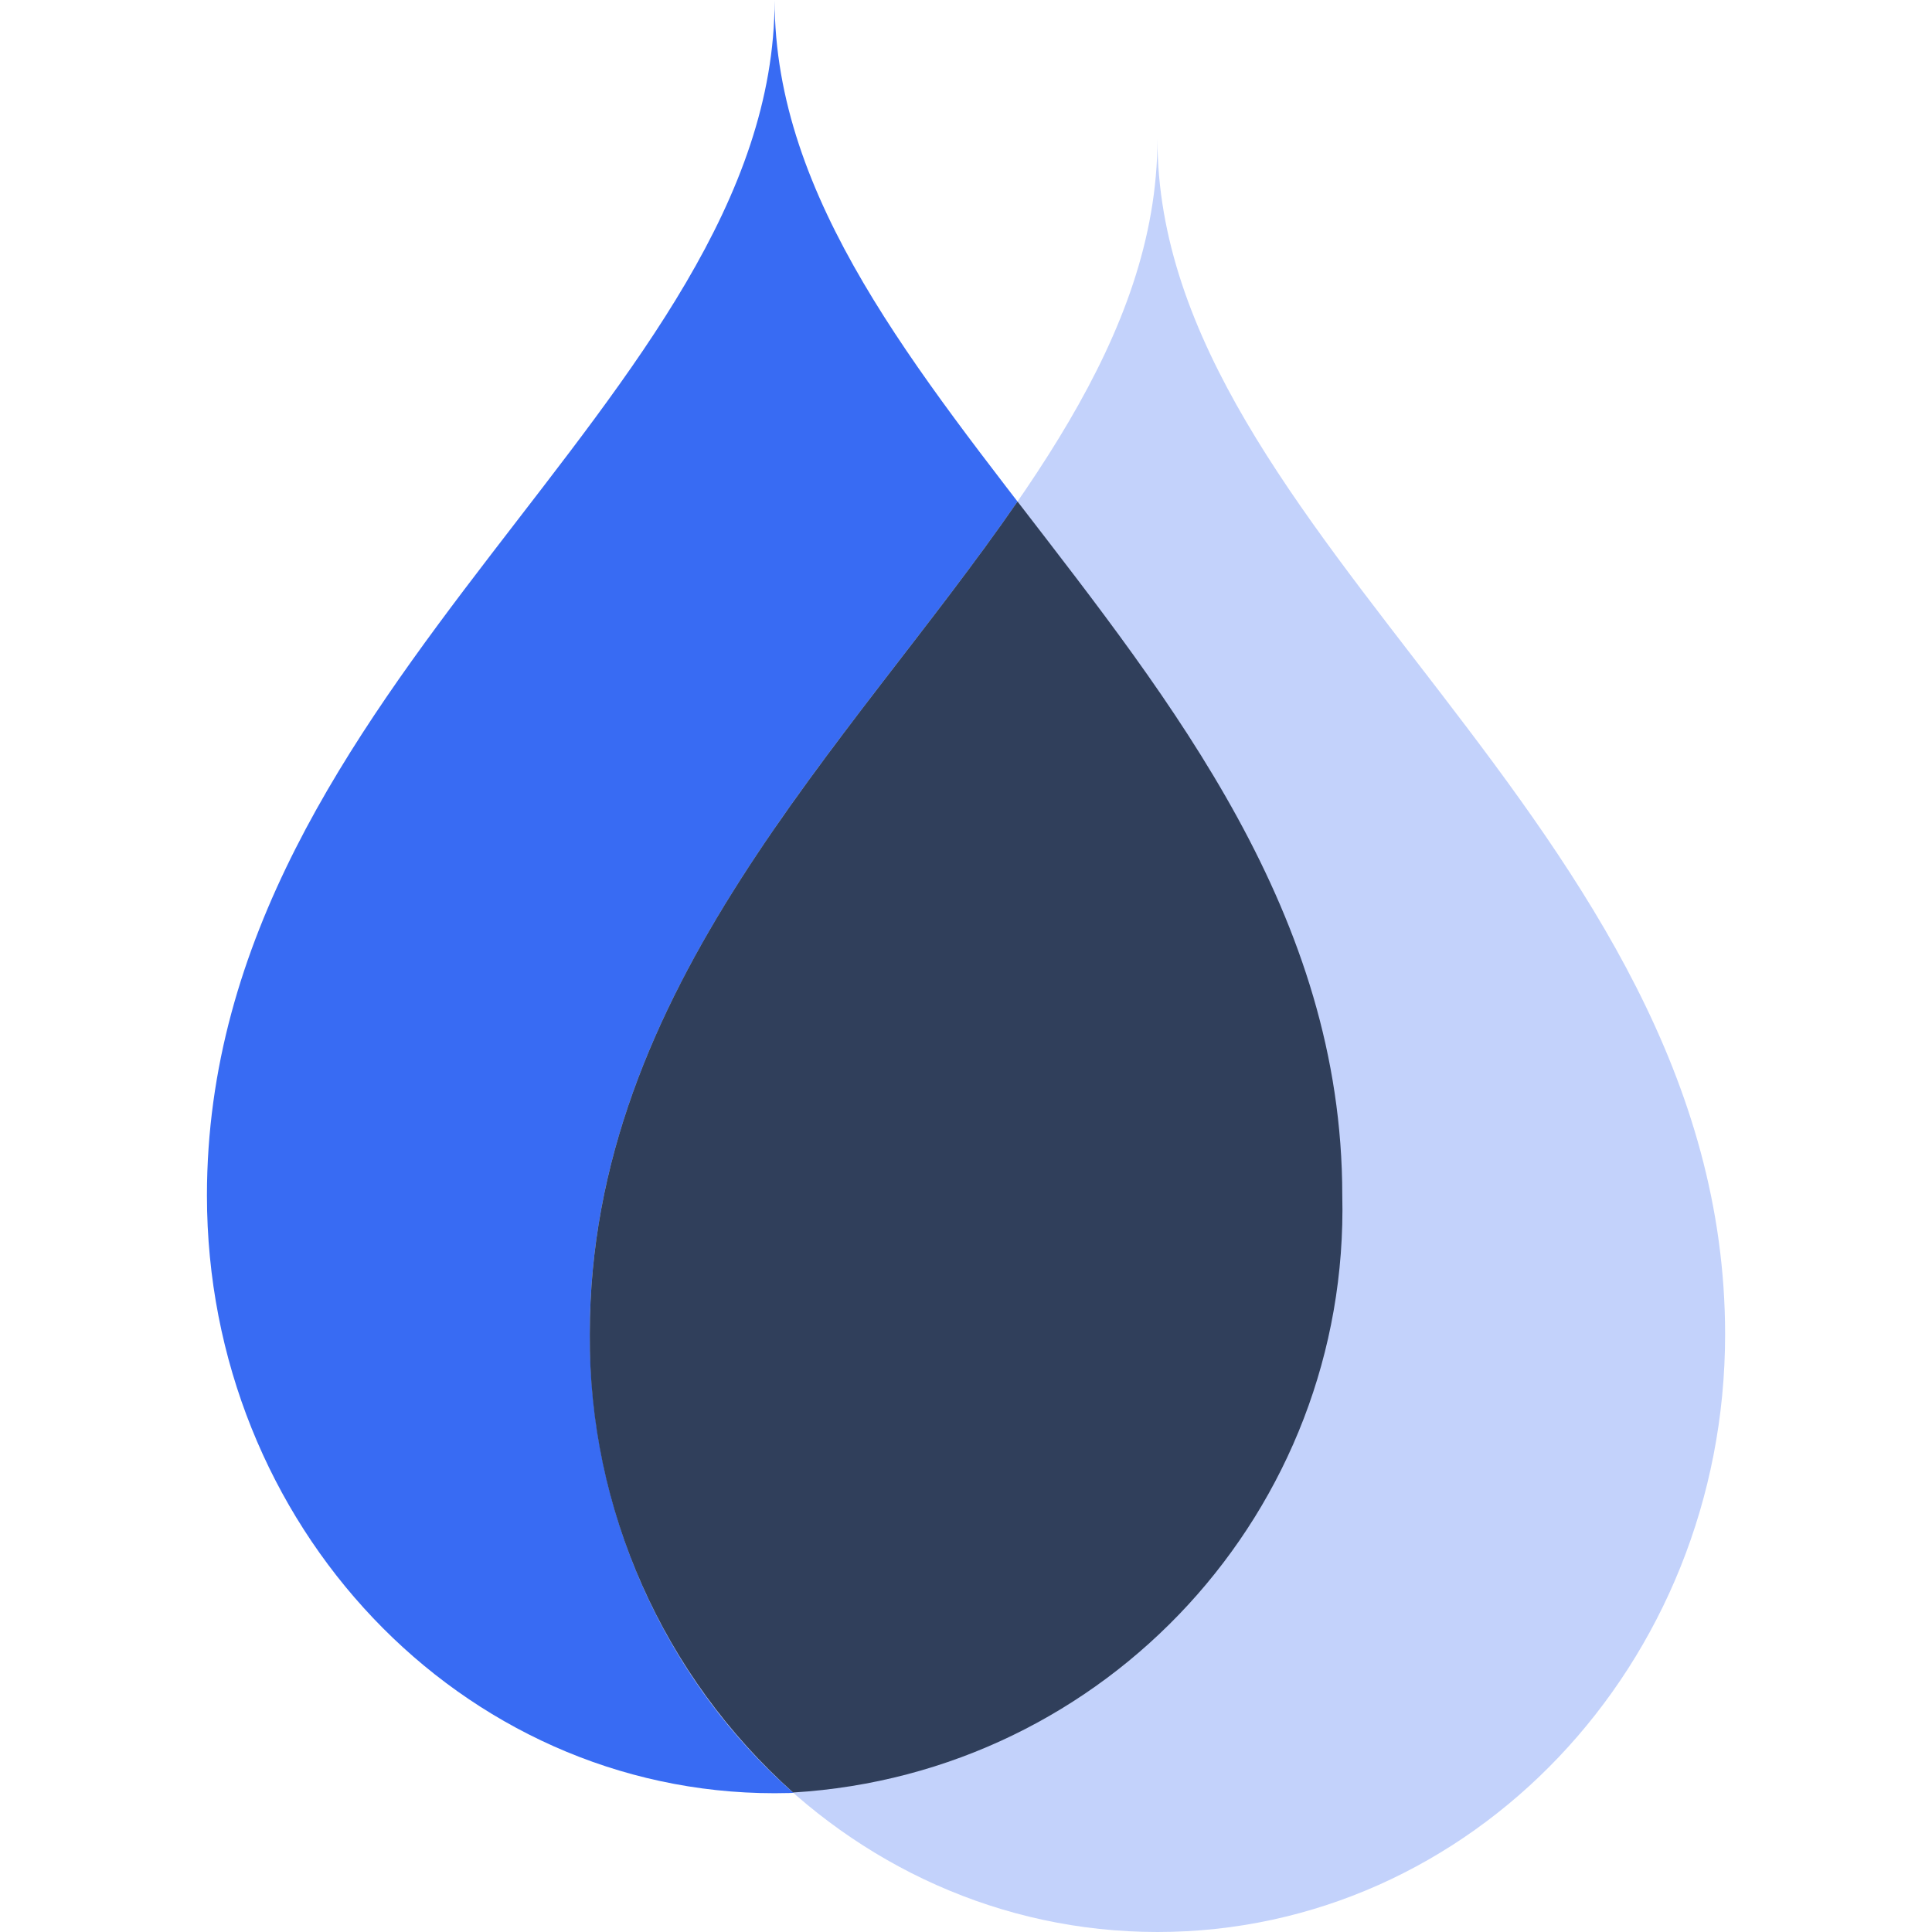
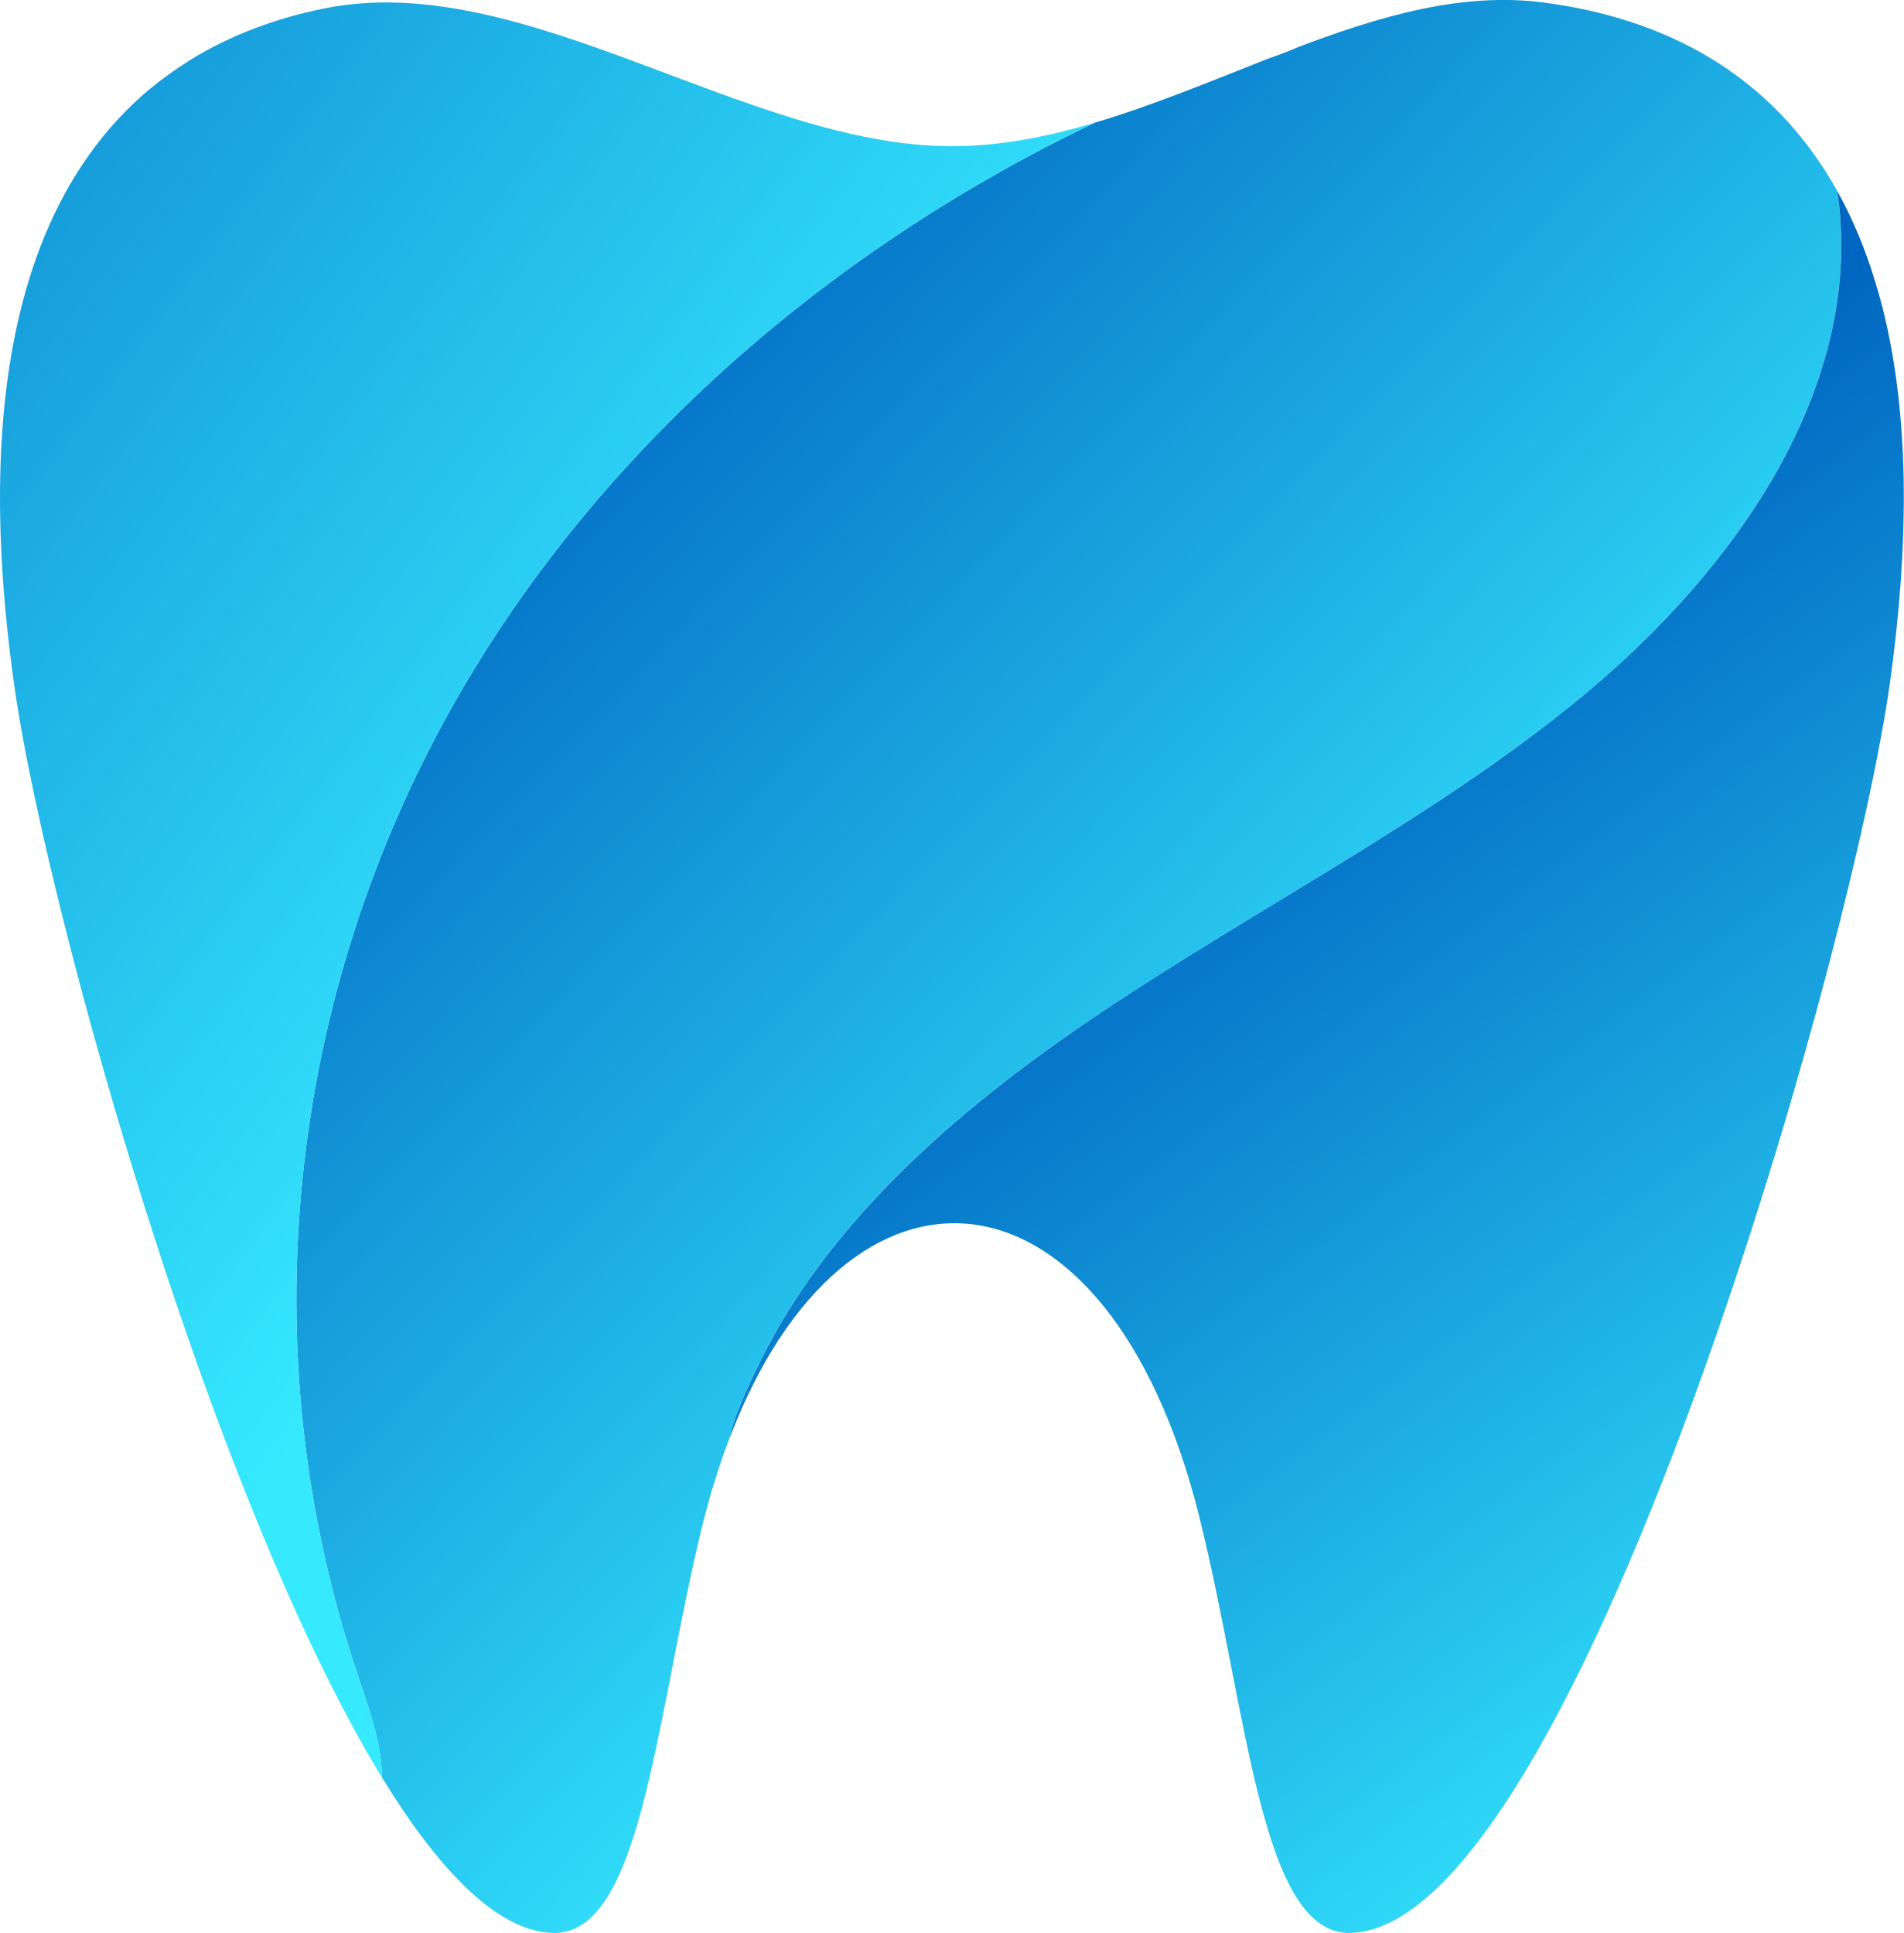
- <svg xmlns="http://www.w3.org/2000/svg" width="32" height="32" class="icon" viewBox="0 0 1024 1024">
-   <path fill="#386BF3" d="M410.558.109c0 210.974-300.876 361.752-300.876 633.548 0 174.943 134.704 316.787 300.876 316.787s300.877-141.817 300.877-316.787C711.408 361.752 410.558 210.974 410.558.109z" />
-   <path fill="#C3D2FB" d="M613.469 73.665c0 211.055-300.877 361.914-300.877 633.547C312.592 882.156 447.296 1024 613.47 1024s300.876-141.817 300.876-316.788C914.29 435.58 613.469 284.72 613.469 73.665z" />
-   <path fill="#303F5B" d="M312.592 707.212c0-183.713 137.636-312.171 226.723-441.39 81.702 106.112 172.12 218.74 172.12 367.726A309.755 309.755 0 0 1 420.36 950.064a323.114 323.114 0 0 1-107.769-242.852z" />
+ <svg xmlns="http://www.w3.org/2000/svg" xmlns:xlink="http://www.w3.org/1999/xlink" id="uuid-f4f44043-6381-4601-895e-56b6ea4a4062" data-name="图层 2" viewBox="0 0 455.29 462.37">
+   <defs>
+     <linearGradient id="uuid-88f80e1b-e331-44f4-a776-6552c0a5409d" x1="113.01" y1="89.23" x2="337.55" y2="305.84" gradientUnits="userSpaceOnUse">
+       <stop offset="0" stop-color="#0066c1" />
+       <stop offset="1" stop-color="#36e9ff" />
+     </linearGradient>
+     <linearGradient id="uuid-03a084e0-4f7f-496b-b8b6-324540725d38" x1="292.48" y1="175.66" x2="466.83" y2="408.12" xlink:href="#uuid-88f80e1b-e331-44f4-a776-6552c0a5409d" />
+     <linearGradient id="uuid-23ee6071-6e58-4914-80d9-888da4ffe410" x1="-143.29" y1="-13.3" x2="165.78" y2="219.16" xlink:href="#uuid-88f80e1b-e331-44f4-a776-6552c0a5409d" />
+   </defs>
+   <g id="uuid-9bd7f495-4db3-44d6-bac2-26fbb09778a1" data-name="Layer 1">
+     <g>
+       <path d="M255.58,247.48c40.19-28.03,85.73-50.21,123.06-81.13,37.33-30.92,66.6-74,61-118.72-.08-.66-.2-1.33-.3-1.99-15.53-27.9-41.09-41.28-70.37-45.06-19.38-2.48-38.8,3.22-58.42,10.64-2.38,1.04-4.85,1.99-7.39,2.85-13.65,5.38-27.42,11.14-41.36,15.28-39.86,19.06-75.65,44.6-105.03,74.92-18.48,19.08-34.44,40.04-47.28,62.39-41.03,71.47-49.84,156.66-24.13,233.43,2.76,8.23,5.87,16.66,6.02,25.13,13.63,22.26,27.5,36.57,40.58,37.13,21.42,.95,24.64-50.45,35.81-96.66,1.9-7.84,4.15-15.01,6.66-21.61,1.03-5.16,3.7-11,7.41-18.55,15.44-31.39,43.56-57.02,73.73-78.06Z" style="fill: url(#uuid-88f80e1b-e331-44f4-a776-6552c0a5409d);" />
+       <path d="M286.79,362.74c11.71,46.93,14.65,100.56,36.47,99.61,28.79-1.23,61.38-68.9,86.68-141.53,21.42-61.26,37.62-126.09,42.04-157.47,4.75-34.12,4.22-61.82-.47-84.11-.8-3.85-1.74-7.53-2.81-11.04-2.48-8.4-5.64-15.88-9.35-22.56,.1,.66,.22,1.32,.3,1.99,5.6,44.72-23.67,87.8-61,118.72-37.33,30.92-82.86,53.09-123.06,81.13-30.16,21.04-58.29,46.67-73.73,78.06-3.71,7.55-6.38,13.38-7.41,18.55,27.89-73.33,90.3-69.41,112.35,18.65Z" style="fill: url(#uuid-03a084e0-4f7f-496b-b8b6-324540725d38);" />
+       <path d="M109.5,166.66c12.83-22.35,28.79-43.31,47.28-62.39,29.38-30.32,65.17-55.86,105.03-74.92-11.27,3.34-22.65,5.63-34.19,5.63C178.75,34.98,125.41-7.55,77.75,1.98c-11.71,2.34-22.69,6.41-32.46,12.49-3.35,2.12-6.63,4.46-9.71,7.02C7.95,44.79-7.11,88.72,3.33,163.36c4.09,29.71,18.88,89.35,38.55,147.66,14.56,43.04,31.82,85.32,49.51,114.21-.15-8.48-3.27-16.9-6.02-25.13-25.71-76.76-16.9-161.95,24.13-233.43Z" style="fill: url(#uuid-23ee6071-6e58-4914-80d9-888da4ffe410);" />
+     </g>
+   </g>
</svg>
